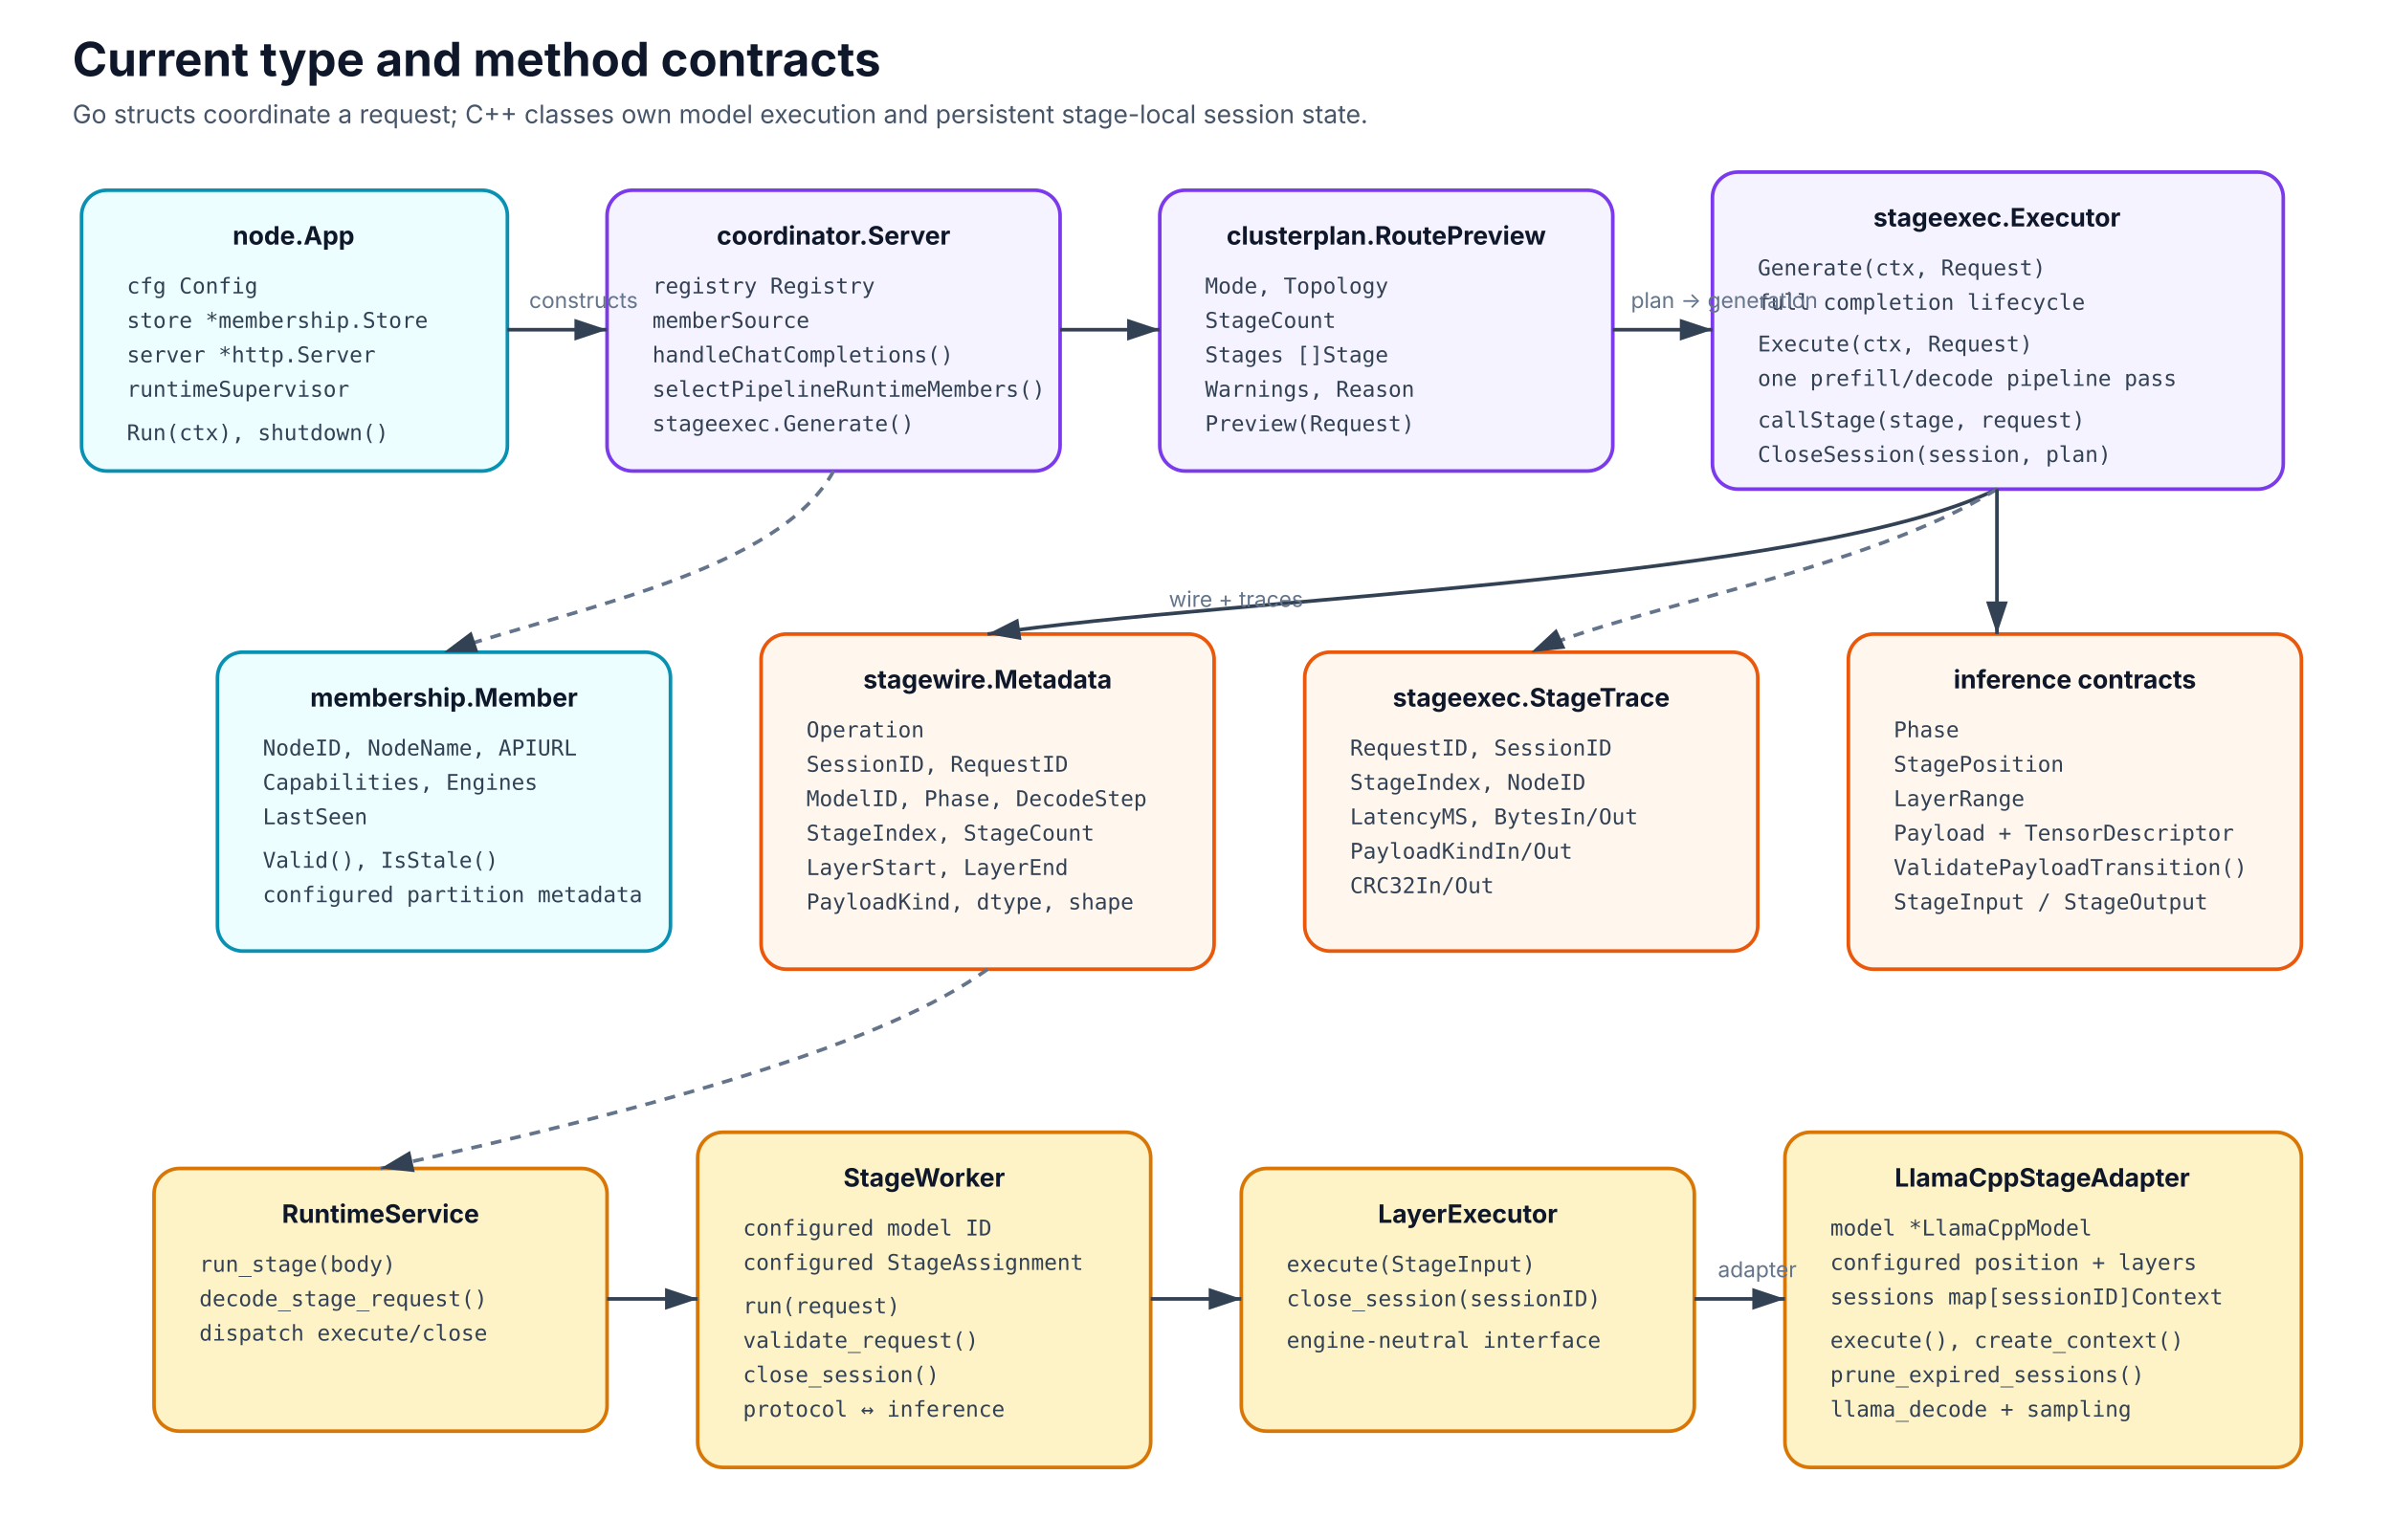
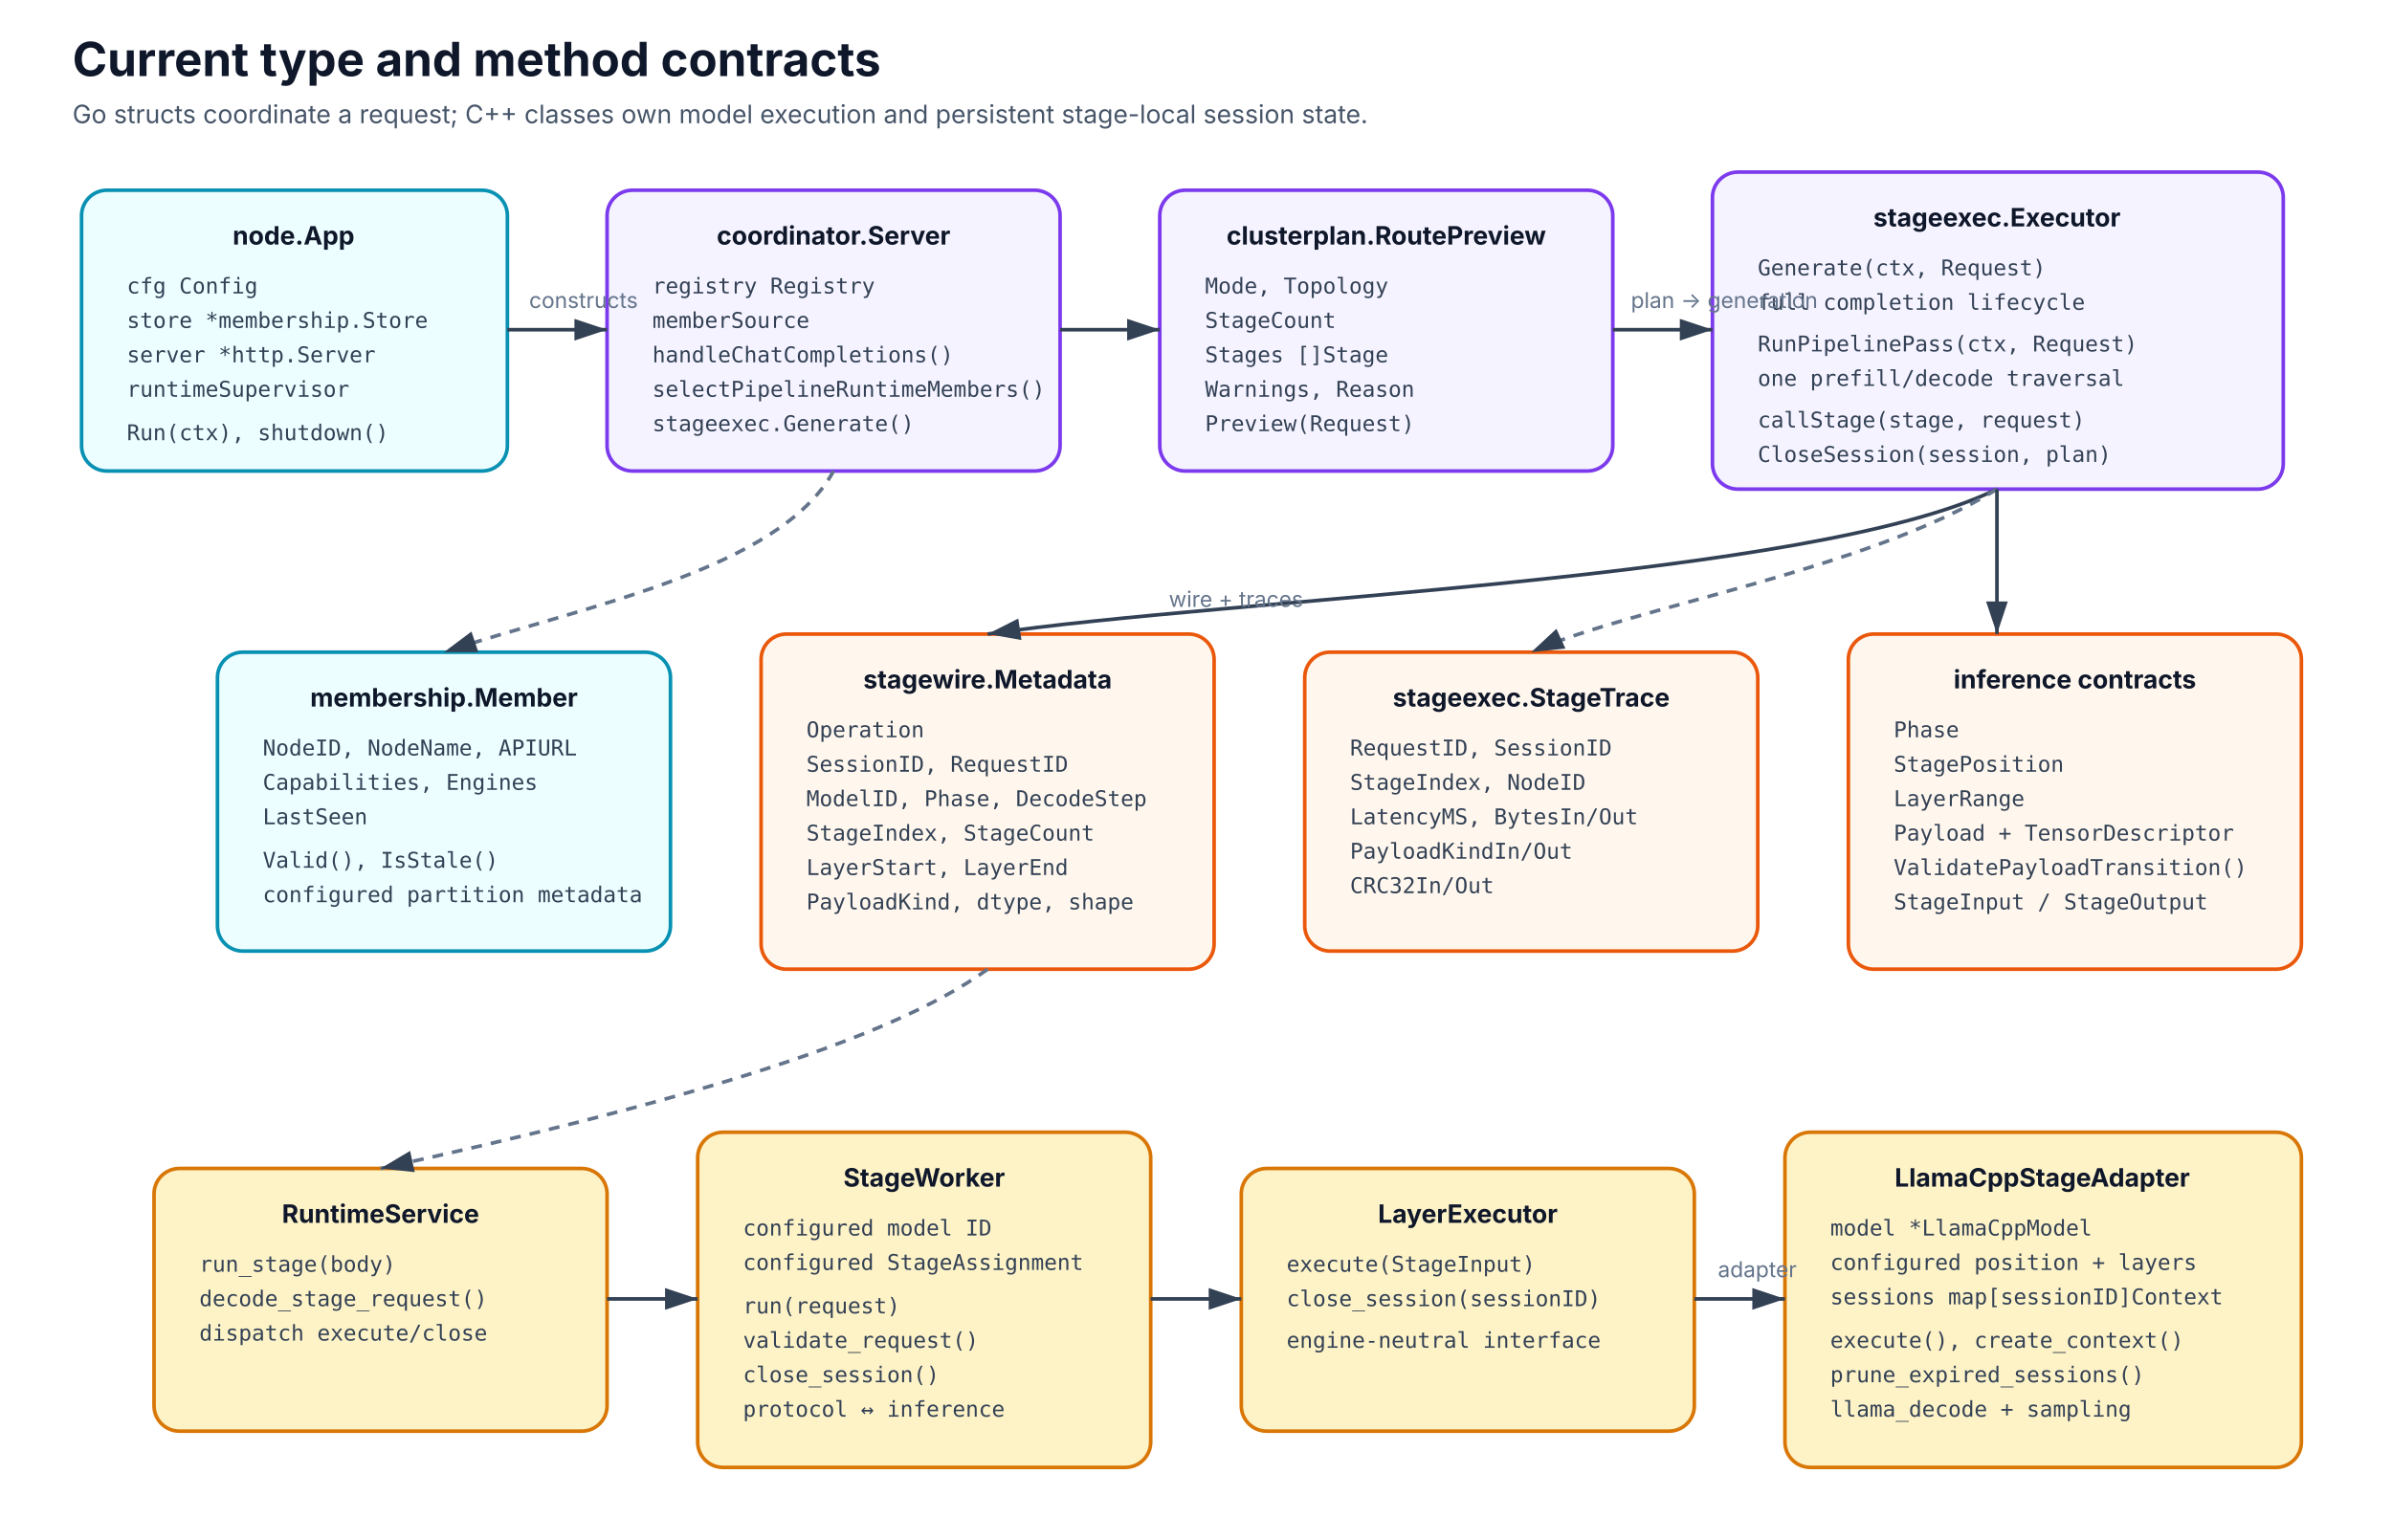
<svg xmlns="http://www.w3.org/2000/svg" viewBox="0 0 1320 850" role="img" aria-labelledby="title desc">
  <defs>
    <marker id="arrow" markerWidth="10" markerHeight="10" refX="9" refY="3" orient="auto" markerUnits="strokeWidth">
      <path d="M0,0 L0,6 L9,3 z" fill="#334155" />
    </marker>
    <style>.title{font:700 26px system-ui,-apple-system,Segoe UI,sans-serif;fill:#0f172a}.subtitle{font:14px system-ui,-apple-system,Segoe UI,sans-serif;fill:#475569}.go{fill:#ecfeff;stroke:#0891b2;stroke-width:2;rx:14}.policy{fill:#f5f3ff;stroke:#7c3aed;stroke-width:2;rx:14}.wire{fill:#fff7ed;stroke:#ea580c;stroke-width:2;rx:14}.cpp{fill:#fef3c7;stroke:#d97706;stroke-width:2;rx:14}.label{font:700 14px system-ui,-apple-system,Segoe UI,sans-serif;fill:#0f172a}.small{font:12px ui-monospace,SFMono-Regular,Menlo,monospace;fill:#334155}.caption{font:12px system-ui,-apple-system,Segoe UI,sans-serif;fill:#64748b}.line{stroke:#334155;stroke-width:2;marker-end:url(#arrow);fill:none}.dash{stroke:#64748b;stroke-width:2;stroke-dasharray:6 5;marker-end:url(#arrow);fill:none}</style>
  </defs>
  <text x="40" y="42" class="title">Current type and method contracts</text>
  <text x="40" y="68" class="subtitle">Go structs coordinate a request; C++ classes own model execution and persistent stage-local session state.</text>
  <rect x="45" y="105" width="235" height="155" class="go" />
  <text x="162" y="135" text-anchor="middle" class="label">node.App</text>
  <text x="70" y="162" class="small">cfg Config</text>
  <text x="70" y="181" class="small">store *membership.Store</text>
  <text x="70" y="200" class="small">server *http.Server</text>
  <text x="70" y="219" class="small">runtimeSupervisor</text>
  <text x="70" y="243" class="small">Run(ctx), shutdown()</text>
  <rect x="335" y="105" width="250" height="155" class="policy" />
  <text x="460" y="135" text-anchor="middle" class="label">coordinator.Server</text>
  <text x="360" y="162" class="small">registry Registry</text>
  <text x="360" y="181" class="small">memberSource</text>
  <text x="360" y="200" class="small">handleChatCompletions()</text>
  <text x="360" y="219" class="small">selectPipelineRuntimeMembers()</text>
  <text x="360" y="238" class="small">stageexec.Generate()</text>
  <rect x="640" y="105" width="250" height="155" class="policy" />
  <text x="765" y="135" text-anchor="middle" class="label">clusterplan.RoutePreview</text>
  <text x="665" y="162" class="small">Mode, Topology</text>
  <text x="665" y="181" class="small">StageCount</text>
  <text x="665" y="200" class="small">Stages []Stage</text>
  <text x="665" y="219" class="small">Warnings, Reason</text>
  <text x="665" y="238" class="small">Preview(Request)</text>
  <rect x="945" y="95" width="315" height="175" class="policy" />
  <text x="1102" y="125" text-anchor="middle" class="label">stageexec.Executor</text>
  <text x="970" y="152" class="small">Generate(ctx, Request)</text>
  <text x="970" y="171" class="small">  full completion lifecycle</text>
-   <text x="970" y="194" class="small">Execute(ctx, Request)</text>
-   <text x="970" y="213" class="small">  one prefill/decode pipeline pass</text>
+   <text x="970" y="194" class="small">RunPipelinePass(ctx, Request)</text>
+   <text x="970" y="213" class="small">  one prefill/decode traversal</text>
  <text x="970" y="236" class="small">callStage(stage, request)</text>
  <text x="970" y="255" class="small">CloseSession(session, plan)</text>
  <rect x="120" y="360" width="250" height="165" class="go" />
  <text x="245" y="390" text-anchor="middle" class="label">membership.Member</text>
  <text x="145" y="417" class="small">NodeID, NodeName, APIURL</text>
  <text x="145" y="436" class="small">Capabilities, Engines</text>
  <text x="145" y="455" class="small">LastSeen</text>
  <text x="145" y="479" class="small">Valid(), IsStale()</text>
  <text x="145" y="498" class="small">configured partition metadata</text>
  <rect x="420" y="350" width="250" height="185" class="wire" />
  <text x="545" y="380" text-anchor="middle" class="label">stagewire.Metadata</text>
  <text x="445" y="407" class="small">Operation</text>
  <text x="445" y="426" class="small">SessionID, RequestID</text>
  <text x="445" y="445" class="small">ModelID, Phase, DecodeStep</text>
  <text x="445" y="464" class="small">StageIndex, StageCount</text>
  <text x="445" y="483" class="small">LayerStart, LayerEnd</text>
  <text x="445" y="502" class="small">PayloadKind, dtype, shape</text>
  <rect x="720" y="360" width="250" height="165" class="wire" />
  <text x="845" y="390" text-anchor="middle" class="label">stageexec.StageTrace</text>
  <text x="745" y="417" class="small">RequestID, SessionID</text>
  <text x="745" y="436" class="small">StageIndex, NodeID</text>
  <text x="745" y="455" class="small">LatencyMS, BytesIn/Out</text>
  <text x="745" y="474" class="small">PayloadKindIn/Out</text>
  <text x="745" y="493" class="small">CRC32In/Out</text>
  <rect x="1020" y="350" width="250" height="185" class="wire" />
  <text x="1145" y="380" text-anchor="middle" class="label">inference contracts</text>
  <text x="1045" y="407" class="small">Phase</text>
  <text x="1045" y="426" class="small">StagePosition</text>
  <text x="1045" y="445" class="small">LayerRange</text>
  <text x="1045" y="464" class="small">Payload + TensorDescriptor</text>
  <text x="1045" y="483" class="small">ValidatePayloadTransition()</text>
  <text x="1045" y="502" class="small">StageInput / StageOutput</text>
  <rect x="85" y="645" width="250" height="145" class="cpp" />
  <text x="210" y="675" text-anchor="middle" class="label">RuntimeService</text>
  <text x="110" y="702" class="small">run_stage(body)</text>
  <text x="110" y="721" class="small">decode_stage_request()</text>
  <text x="110" y="740" class="small">dispatch execute/close</text>
  <rect x="385" y="625" width="250" height="185" class="cpp" />
  <text x="510" y="655" text-anchor="middle" class="label">StageWorker</text>
  <text x="410" y="682" class="small">configured model ID</text>
  <text x="410" y="701" class="small">configured StageAssignment</text>
  <text x="410" y="725" class="small">run(request)</text>
  <text x="410" y="744" class="small">validate_request()</text>
  <text x="410" y="763" class="small">close_session()</text>
  <text x="410" y="782" class="small">protocol ↔ inference</text>
  <rect x="685" y="645" width="250" height="145" class="cpp" />
  <text x="810" y="675" text-anchor="middle" class="label">LayerExecutor</text>
  <text x="710" y="702" class="small">execute(StageInput)</text>
  <text x="710" y="721" class="small">close_session(sessionID)</text>
  <text x="710" y="744" class="small">engine-neutral interface</text>
  <rect x="985" y="625" width="285" height="185" class="cpp" />
  <text x="1127" y="655" text-anchor="middle" class="label">LlamaCppStageAdapter</text>
  <text x="1010" y="682" class="small">model *LlamaCppModel</text>
  <text x="1010" y="701" class="small">configured position + layers</text>
  <text x="1010" y="720" class="small">sessions map[sessionID]Context</text>
  <text x="1010" y="744" class="small">execute(), create_context()</text>
  <text x="1010" y="763" class="small">prune_expired_sessions()</text>
  <text x="1010" y="782" class="small">llama_decode + sampling</text>
  <path d="M280 182 H335" class="line" />
  <path d="M585 182 H640" class="line" />
  <path d="M890 182 H945" class="line" />
  <path d="M460 260 C430 315,320 335,245 360" class="dash" />
  <path d="M1102 270 C1000 320,680 330,545 350" class="line" />
  <path d="M1102 270 C1030 315,900 335,845 360" class="dash" />
  <path d="M1102 270 V350" class="line" />
  <path d="M545 535 C490 575,370 610,210 645" class="dash" />
  <path d="M335 717 H385" class="line" />
  <path d="M635 717 H685" class="line" />
  <path d="M935 717 H985" class="line" />
  <text x="292" y="170" class="caption">constructs</text>
  <text x="900" y="170" class="caption">plan → generation</text>
  <text x="645" y="335" class="caption">wire + traces</text>
  <text x="948" y="705" class="caption">adapter</text>
</svg>
